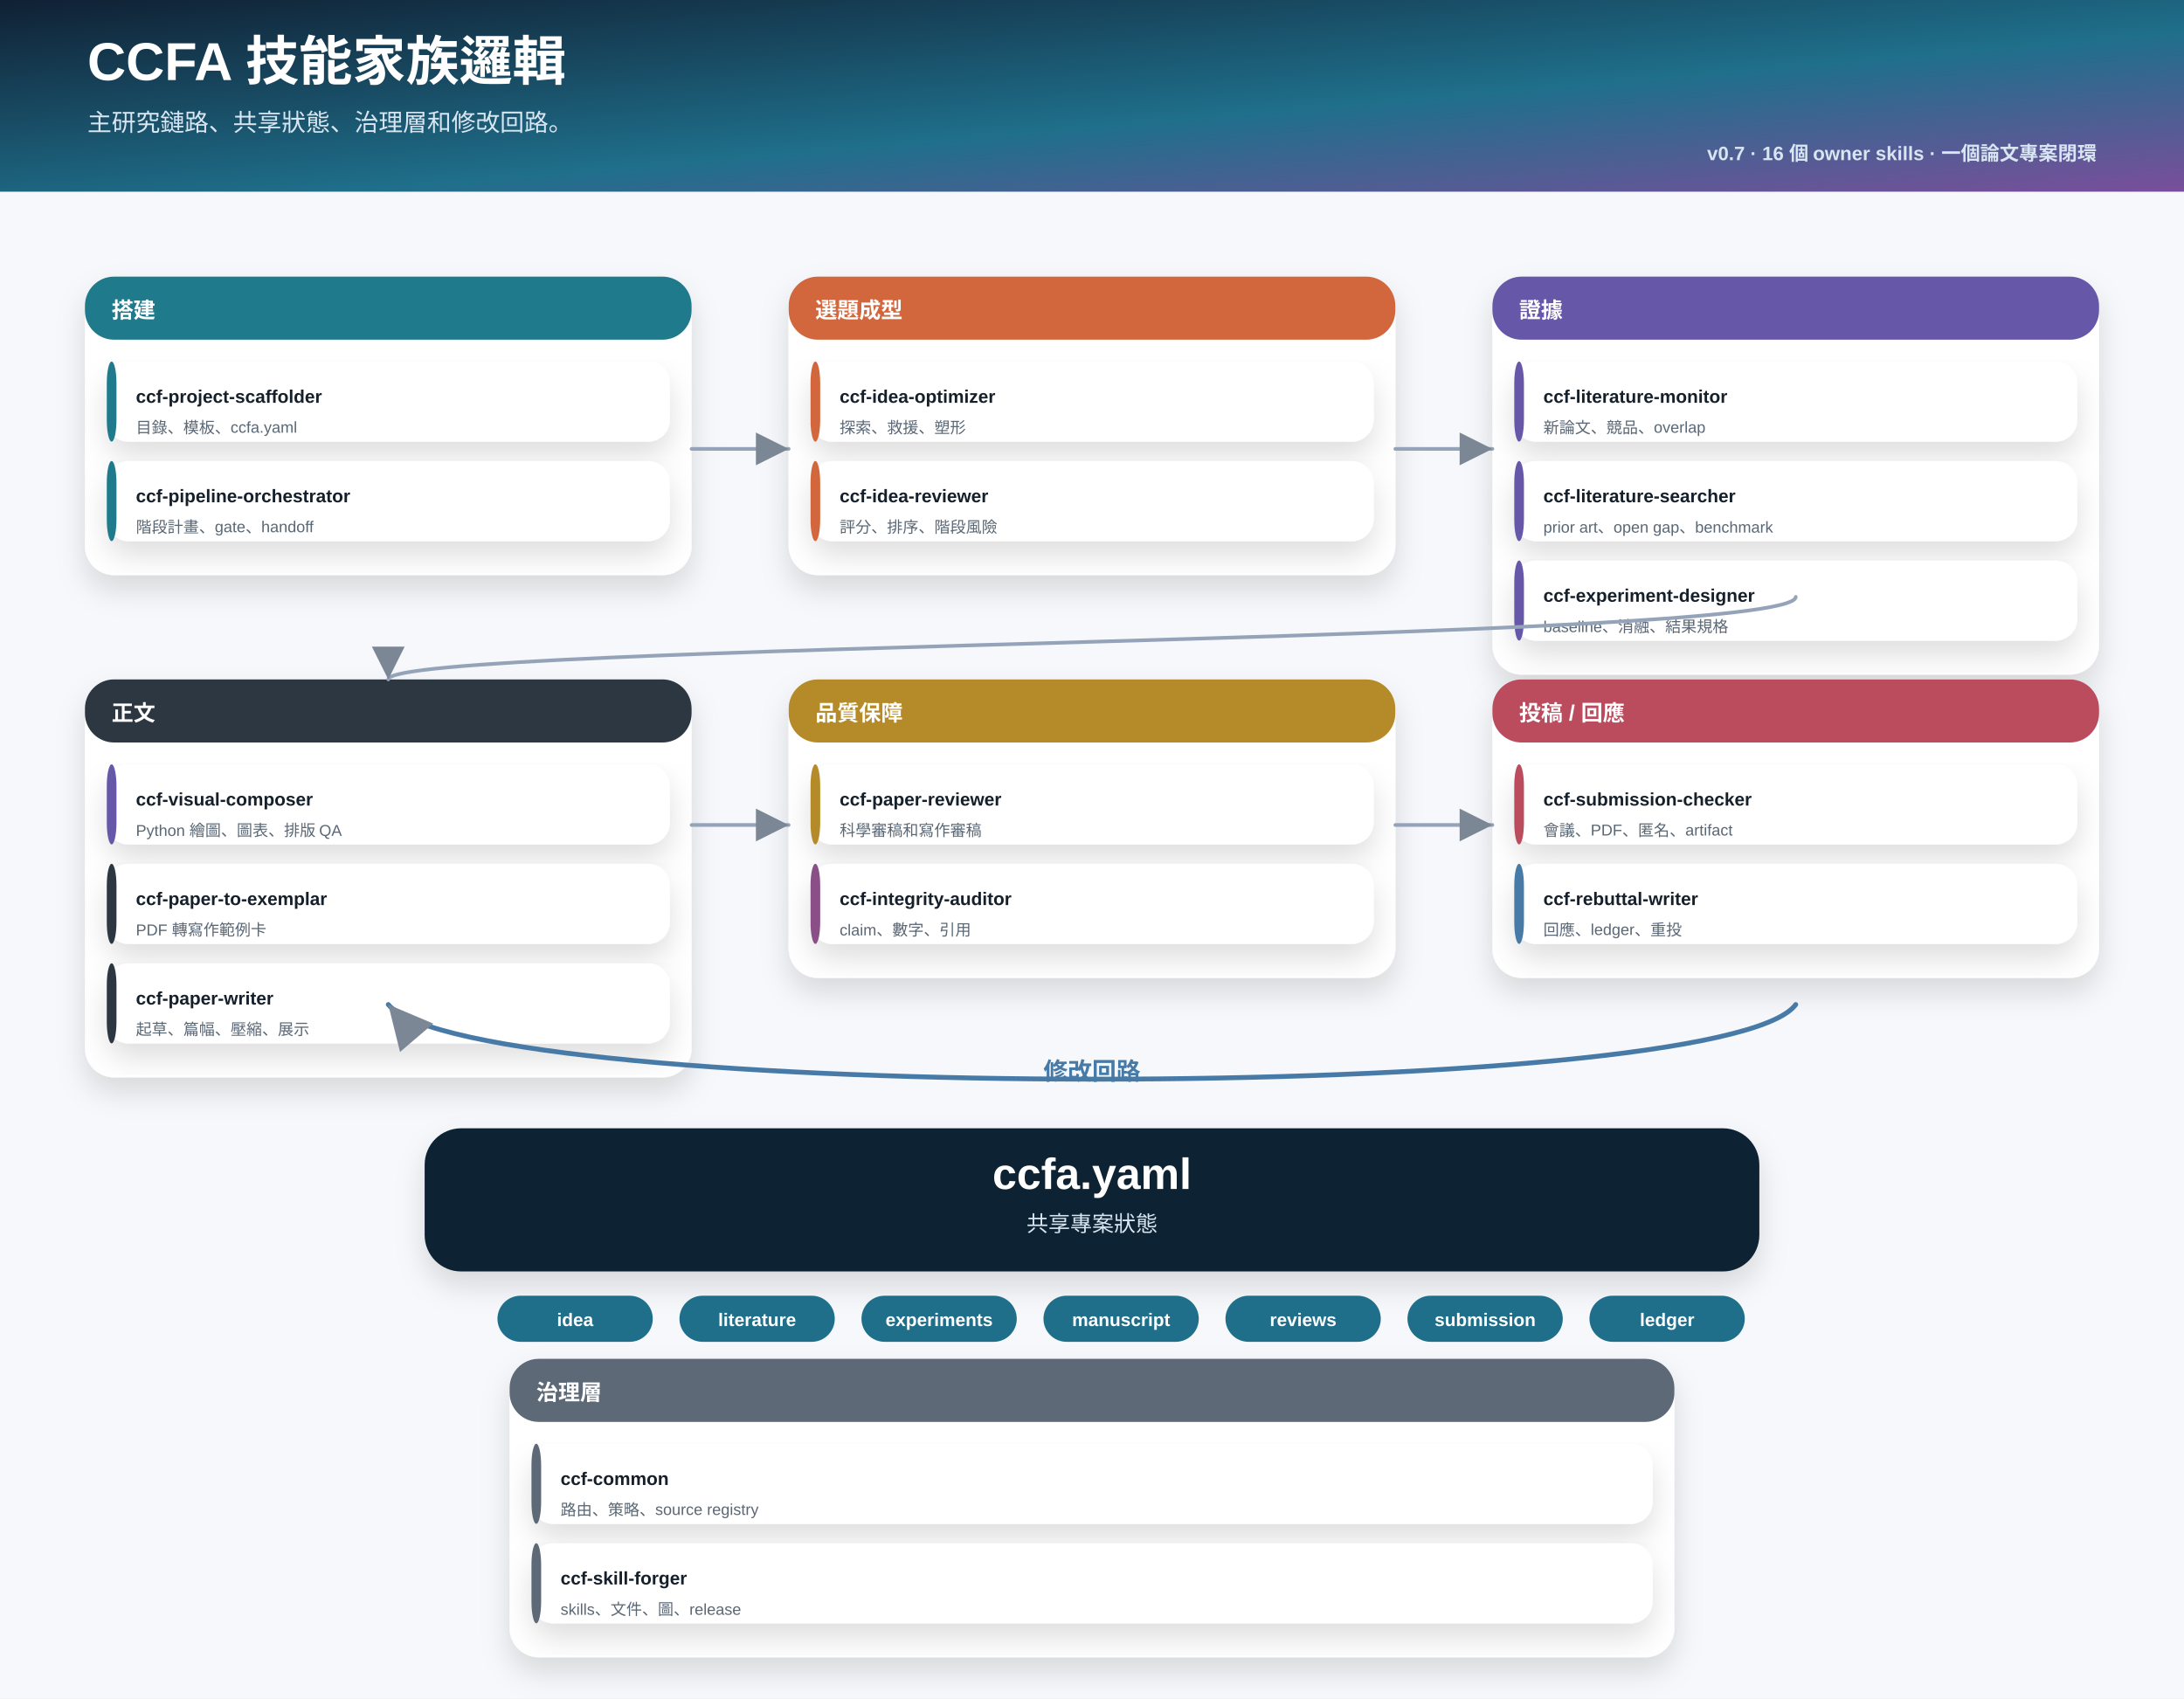
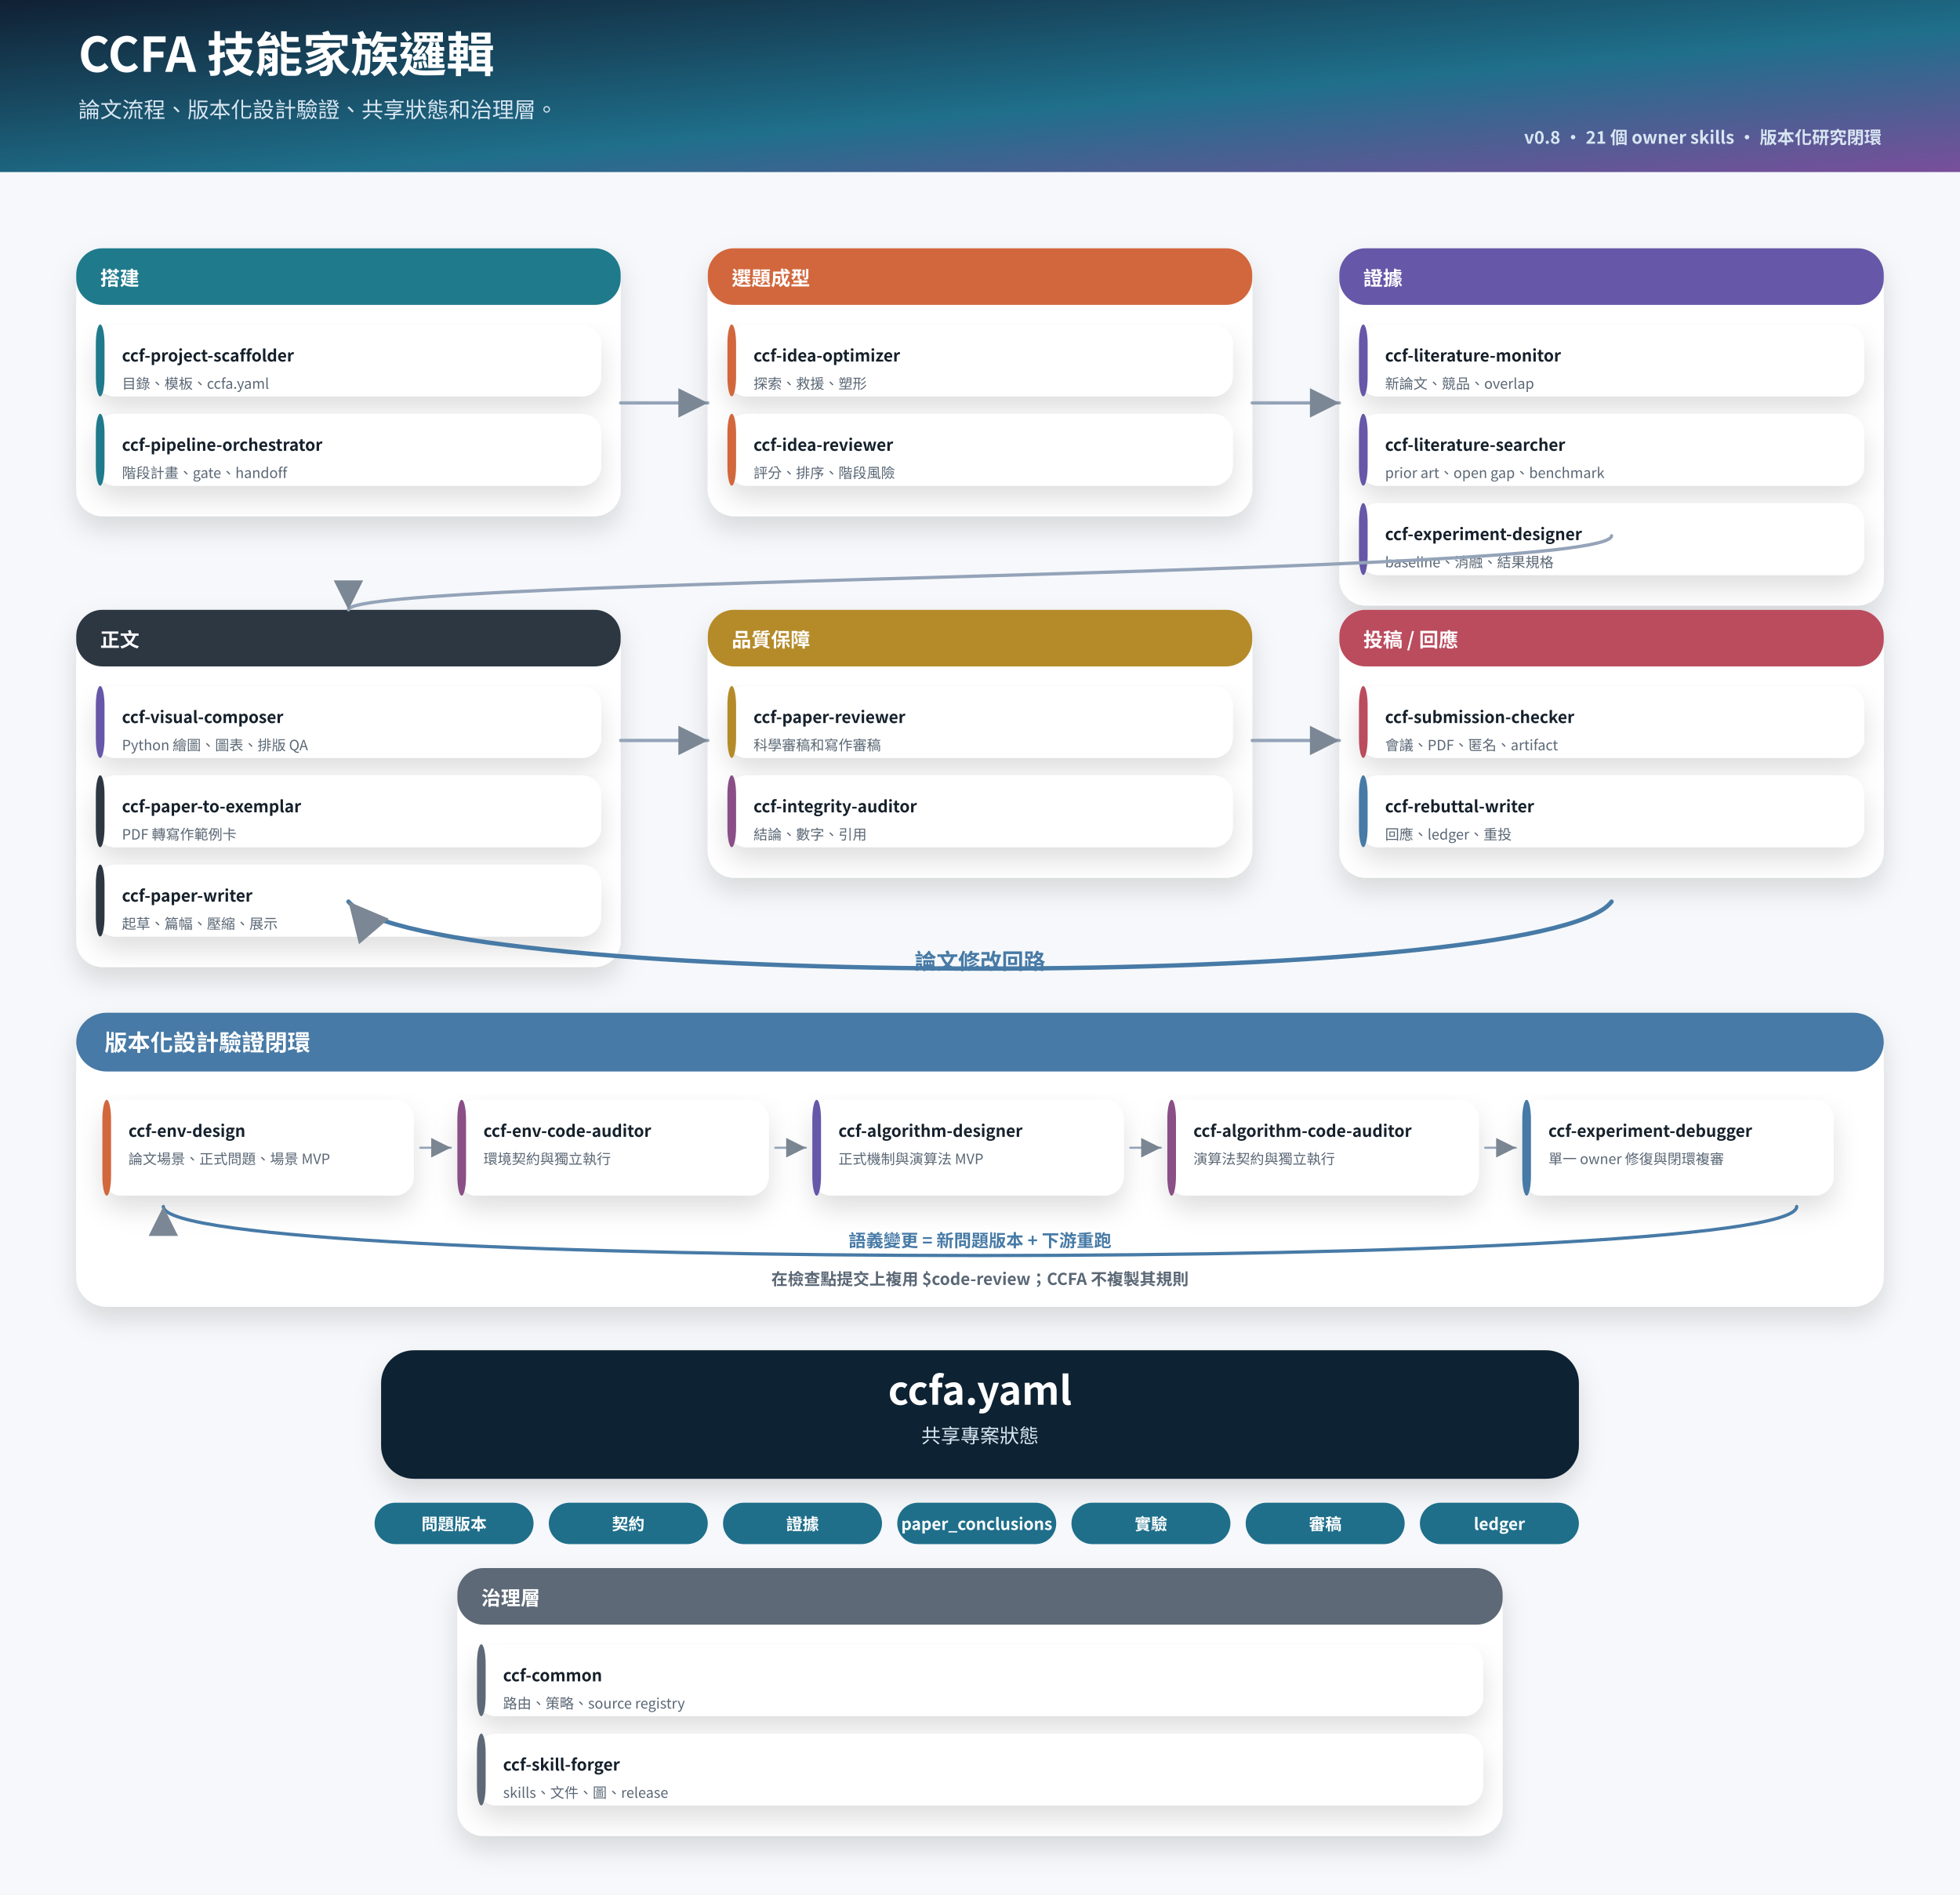
- <svg xmlns="http://www.w3.org/2000/svg" width="1800" height="1400" viewBox="0 0 1800 1400">
+ <svg xmlns="http://www.w3.org/2000/svg" width="1800" height="1740" viewBox="0 0 1800 1740">
  <defs>
    <linearGradient id="header" x1="0" y1="0" x2="1" y2="1">
      <stop offset="0" stop-color="#102033" />
      <stop offset="0.58" stop-color="#1F6F8B" />
      <stop offset="1" stop-color="#7A4E9B" />
    </linearGradient>
    <filter id="shadow" x="-20%" y="-20%" width="140%" height="160%">
      <feDropShadow dx="0" dy="12" stdDeviation="12" flood-color="#0B1826" flood-opacity="0.13" />
    </filter>
    <marker id="arrow" markerWidth="13" markerHeight="13" refX="11" refY="6.5" orient="auto">
      <path d="M2,2 L11,6.5 L2,11 Z" fill="#7B8794" />
    </marker>
  </defs>
-   <style>text{font-family:Microsoft JhengHei, Segoe UI, Arial, sans-serif;dominant-baseline:auto} .mono{font-family:Consolas,Menlo,monospace}</style>
-   <rect x="0" y="0" width="1800" height="1400" rx="0" fill="#F6F8FB" stroke="none" stroke-width="2" />
+   <style>text{font-family:'Droid Sans Fallback', 'Microsoft JhengHei', 'PingFang TC', 'Noto Sans CJK TC', 'AR PL UMing TW', 'Segoe UI', Arial, sans-serif;dominant-baseline:auto} .mono{font-family:Consolas,Menlo,monospace}</style>
+   <rect x="0" y="0" width="1800" height="1740" rx="0" fill="#F6F8FB" stroke="none" stroke-width="2" />
  <rect x="0" y="0" width="1800" height="158" rx="0" fill="url(#header)" stroke="none" stroke-width="2" />
  <text x="72" y="66" font-size="44" font-weight="850" fill="#FFFFFF" text-anchor="start">CCFA 技能家族邏輯</text>
-   <text x="72" y="108" font-size="20" font-weight="500" fill="#D8E6F2" text-anchor="start">主研究鏈路、共享狀態、治理層和修改回路。</text>
-   <text x="1728" y="132" font-size="16" font-weight="650" fill="#D8E6F2" text-anchor="end">v0.7 · 16 個 owner skills · 一個論文專案閉環</text>
+   <text x="72" y="108" font-size="20" font-weight="500" fill="#D8E6F2" text-anchor="start">論文流程、版本化設計驗證、共享狀態和治理層。</text>
+   <text x="1728" y="132" font-size="16" font-weight="650" fill="#D8E6F2" text-anchor="end">v0.8 · 21 個 owner skills · 版本化研究閉環</text>
  <rect x="70" y="228" width="500" height="246" rx="24" fill="#FFFFFF" stroke="none" stroke-width="2" filter="url(#shadow)" />
  <rect x="70" y="228" width="500" height="52" rx="24" fill="#1F7A8C" stroke="none" stroke-width="2" />
  <text x="92" y="262" font-size="18" font-weight="820" fill="#FFFFFF" text-anchor="start">搭建</text>
  <rect x="88" y="298" width="464" height="66" rx="18" fill="#FFFFFF" stroke="none" stroke-width="2" filter="url(#shadow)" />
  <rect x="88" y="298" width="8" height="66" rx="18" fill="#1F7A8C" stroke="none" stroke-width="2" />
  <text x="112" y="332" font-size="15" font-weight="820" fill="#15202B" text-anchor="start">ccf-project-scaffolder</text>
  <text x="112" y="357" font-size="13" font-weight="520" fill="#5A6775" text-anchor="start">目錄、模板、ccfa.yaml</text>
  <rect x="88" y="380" width="464" height="66" rx="18" fill="#FFFFFF" stroke="none" stroke-width="2" filter="url(#shadow)" />
  <rect x="88" y="380" width="8" height="66" rx="18" fill="#1F7A8C" stroke="none" stroke-width="2" />
  <text x="112" y="414" font-size="15" font-weight="820" fill="#15202B" text-anchor="start">ccf-pipeline-orchestrator</text>
  <text x="112" y="439" font-size="13" font-weight="520" fill="#5A6775" text-anchor="start">階段計畫、gate、handoff</text>
  <rect x="650" y="228" width="500" height="246" rx="24" fill="#FFFFFF" stroke="none" stroke-width="2" filter="url(#shadow)" />
  <rect x="650" y="228" width="500" height="52" rx="24" fill="#D2673D" stroke="none" stroke-width="2" />
  <text x="672" y="262" font-size="18" font-weight="820" fill="#FFFFFF" text-anchor="start">選題成型</text>
  <rect x="668" y="298" width="464" height="66" rx="18" fill="#FFFFFF" stroke="none" stroke-width="2" filter="url(#shadow)" />
  <rect x="668" y="298" width="8" height="66" rx="18" fill="#D2673D" stroke="none" stroke-width="2" />
  <text x="692" y="332" font-size="15" font-weight="820" fill="#15202B" text-anchor="start">ccf-idea-optimizer</text>
  <text x="692" y="357" font-size="13" font-weight="520" fill="#5A6775" text-anchor="start">探索、救援、塑形</text>
  <rect x="668" y="380" width="464" height="66" rx="18" fill="#FFFFFF" stroke="none" stroke-width="2" filter="url(#shadow)" />
  <rect x="668" y="380" width="8" height="66" rx="18" fill="#D2673D" stroke="none" stroke-width="2" />
  <text x="692" y="414" font-size="15" font-weight="820" fill="#15202B" text-anchor="start">ccf-idea-reviewer</text>
  <text x="692" y="439" font-size="13" font-weight="520" fill="#5A6775" text-anchor="start">評分、排序、階段風險</text>
  <rect x="1230" y="228" width="500" height="328" rx="24" fill="#FFFFFF" stroke="none" stroke-width="2" filter="url(#shadow)" />
  <rect x="1230" y="228" width="500" height="52" rx="24" fill="#6657A8" stroke="none" stroke-width="2" />
  <text x="1252" y="262" font-size="18" font-weight="820" fill="#FFFFFF" text-anchor="start">證據</text>
  <rect x="1248" y="298" width="464" height="66" rx="18" fill="#FFFFFF" stroke="none" stroke-width="2" filter="url(#shadow)" />
  <rect x="1248" y="298" width="8" height="66" rx="18" fill="#6657A8" stroke="none" stroke-width="2" />
  <text x="1272" y="332" font-size="15" font-weight="820" fill="#15202B" text-anchor="start">ccf-literature-monitor</text>
  <text x="1272" y="357" font-size="13" font-weight="520" fill="#5A6775" text-anchor="start">新論文、競品、overlap</text>
  <rect x="1248" y="380" width="464" height="66" rx="18" fill="#FFFFFF" stroke="none" stroke-width="2" filter="url(#shadow)" />
  <rect x="1248" y="380" width="8" height="66" rx="18" fill="#6657A8" stroke="none" stroke-width="2" />
  <text x="1272" y="414" font-size="15" font-weight="820" fill="#15202B" text-anchor="start">ccf-literature-searcher</text>
  <text x="1272" y="439" font-size="13" font-weight="520" fill="#5A6775" text-anchor="start">prior art、open gap、benchmark</text>
  <rect x="1248" y="462" width="464" height="66" rx="18" fill="#FFFFFF" stroke="none" stroke-width="2" filter="url(#shadow)" />
  <rect x="1248" y="462" width="8" height="66" rx="18" fill="#6657A8" stroke="none" stroke-width="2" />
  <text x="1272" y="496" font-size="15" font-weight="820" fill="#15202B" text-anchor="start">ccf-experiment-designer</text>
  <text x="1272" y="521" font-size="13" font-weight="520" fill="#5A6775" text-anchor="start">baseline、消融、結果規格</text>
  <rect x="70" y="560" width="500" height="328" rx="24" fill="#FFFFFF" stroke="none" stroke-width="2" filter="url(#shadow)" />
  <rect x="70" y="560" width="500" height="52" rx="24" fill="#2D3742" stroke="none" stroke-width="2" />
  <text x="92" y="594" font-size="18" font-weight="820" fill="#FFFFFF" text-anchor="start">正文</text>
  <rect x="88" y="630" width="464" height="66" rx="18" fill="#FFFFFF" stroke="none" stroke-width="2" filter="url(#shadow)" />
  <rect x="88" y="630" width="8" height="66" rx="18" fill="#6657A8" stroke="none" stroke-width="2" />
  <text x="112" y="664" font-size="15" font-weight="820" fill="#15202B" text-anchor="start">ccf-visual-composer</text>
  <text x="112" y="689" font-size="13" font-weight="520" fill="#5A6775" text-anchor="start">Python 繪圖、圖表、排版 QA</text>
  <rect x="88" y="712" width="464" height="66" rx="18" fill="#FFFFFF" stroke="none" stroke-width="2" filter="url(#shadow)" />
  <rect x="88" y="712" width="8" height="66" rx="18" fill="#2D3742" stroke="none" stroke-width="2" />
  <text x="112" y="746" font-size="15" font-weight="820" fill="#15202B" text-anchor="start">ccf-paper-to-exemplar</text>
  <text x="112" y="771" font-size="13" font-weight="520" fill="#5A6775" text-anchor="start">PDF 轉寫作範例卡</text>
  <rect x="88" y="794" width="464" height="66" rx="18" fill="#FFFFFF" stroke="none" stroke-width="2" filter="url(#shadow)" />
  <rect x="88" y="794" width="8" height="66" rx="18" fill="#2D3742" stroke="none" stroke-width="2" />
  <text x="112" y="828" font-size="15" font-weight="820" fill="#15202B" text-anchor="start">ccf-paper-writer</text>
  <text x="112" y="853" font-size="13" font-weight="520" fill="#5A6775" text-anchor="start">起草、篇幅、壓縮、展示</text>
  <rect x="650" y="560" width="500" height="246" rx="24" fill="#FFFFFF" stroke="none" stroke-width="2" filter="url(#shadow)" />
  <rect x="650" y="560" width="500" height="52" rx="24" fill="#B58B2A" stroke="none" stroke-width="2" />
  <text x="672" y="594" font-size="18" font-weight="820" fill="#FFFFFF" text-anchor="start">品質保障</text>
  <rect x="668" y="630" width="464" height="66" rx="18" fill="#FFFFFF" stroke="none" stroke-width="2" filter="url(#shadow)" />
  <rect x="668" y="630" width="8" height="66" rx="18" fill="#B58B2A" stroke="none" stroke-width="2" />
  <text x="692" y="664" font-size="15" font-weight="820" fill="#15202B" text-anchor="start">ccf-paper-reviewer</text>
  <text x="692" y="689" font-size="13" font-weight="520" fill="#5A6775" text-anchor="start">科學審稿和寫作審稿</text>
  <rect x="668" y="712" width="464" height="66" rx="18" fill="#FFFFFF" stroke="none" stroke-width="2" filter="url(#shadow)" />
  <rect x="668" y="712" width="8" height="66" rx="18" fill="#8A4F86" stroke="none" stroke-width="2" />
  <text x="692" y="746" font-size="15" font-weight="820" fill="#15202B" text-anchor="start">ccf-integrity-auditor</text>
-   <text x="692" y="771" font-size="13" font-weight="520" fill="#5A6775" text-anchor="start">claim、數字、引用</text>
+   <text x="692" y="771" font-size="13" font-weight="520" fill="#5A6775" text-anchor="start">結論、數字、引用</text>
  <rect x="1230" y="560" width="500" height="246" rx="24" fill="#FFFFFF" stroke="none" stroke-width="2" filter="url(#shadow)" />
  <rect x="1230" y="560" width="500" height="52" rx="24" fill="#BA4C5E" stroke="none" stroke-width="2" />
  <text x="1252" y="594" font-size="18" font-weight="820" fill="#FFFFFF" text-anchor="start">投稿 / 回應</text>
  <rect x="1248" y="630" width="464" height="66" rx="18" fill="#FFFFFF" stroke="none" stroke-width="2" filter="url(#shadow)" />
  <rect x="1248" y="630" width="8" height="66" rx="18" fill="#BA4C5E" stroke="none" stroke-width="2" />
  <text x="1272" y="664" font-size="15" font-weight="820" fill="#15202B" text-anchor="start">ccf-submission-checker</text>
  <text x="1272" y="689" font-size="13" font-weight="520" fill="#5A6775" text-anchor="start">會議、PDF、匿名、artifact</text>
  <rect x="1248" y="712" width="464" height="66" rx="18" fill="#FFFFFF" stroke="none" stroke-width="2" filter="url(#shadow)" />
  <rect x="1248" y="712" width="8" height="66" rx="18" fill="#477AA6" stroke="none" stroke-width="2" />
  <text x="1272" y="746" font-size="15" font-weight="820" fill="#15202B" text-anchor="start">ccf-rebuttal-writer</text>
  <text x="1272" y="771" font-size="13" font-weight="520" fill="#5A6775" text-anchor="start">回應、ledger、重投</text>
  <line x1="570" y1="370" x2="650" y2="370" stroke="#94A3B8" stroke-width="3" stroke-linecap="round" marker-end="url(#arrow)" />
  <line x1="1150" y1="370" x2="1230" y2="370" stroke="#94A3B8" stroke-width="3" stroke-linecap="round" marker-end="url(#arrow)" />
  <path d="M1480 492 C1480 530 320 530 320 560" fill="none" stroke="#94A3B8" stroke-width="3" stroke-linecap="round" stroke-linejoin="round" marker-end="url(#arrow)" />
  <line x1="570" y1="680" x2="650" y2="680" stroke="#94A3B8" stroke-width="3" stroke-linecap="round" marker-end="url(#arrow)" />
  <line x1="1150" y1="680" x2="1230" y2="680" stroke="#94A3B8" stroke-width="3" stroke-linecap="round" marker-end="url(#arrow)" />
  <path d="M1480 828 C1420 910 390 910 320 828" fill="none" stroke="#477AA6" stroke-width="4" stroke-linecap="round" stroke-linejoin="round" marker-end="url(#arrow)" />
-   <text x="900" y="890" font-size="20" font-weight="820" fill="#477AA6" text-anchor="middle">修改回路</text>
-   <rect x="350" y="930" width="1100" height="118" rx="30" fill="#102033" stroke="none" stroke-width="2" filter="url(#shadow)" />
-   <text x="900" y="980" font-size="36" font-weight="850" fill="#FFFFFF" text-anchor="middle">ccfa.yaml</text>
-   <text x="900" y="1015" font-size="18" font-weight="500" fill="#D8E6F2" text-anchor="middle">共享專案狀態</text>
-   <rect x="410" y="1068" width="128" height="38" rx="19" fill="#1F6F8B" stroke="none" stroke-width="2" />
-   <text x="474" y="1093" font-size="15" font-weight="760" fill="#FFFFFF" text-anchor="middle">idea</text>
-   <rect x="560" y="1068" width="128" height="38" rx="19" fill="#1F6F8B" stroke="none" stroke-width="2" />
-   <text x="624" y="1093" font-size="15" font-weight="760" fill="#FFFFFF" text-anchor="middle">literature</text>
-   <rect x="710" y="1068" width="128" height="38" rx="19" fill="#1F6F8B" stroke="none" stroke-width="2" />
-   <text x="774" y="1093" font-size="15" font-weight="760" fill="#FFFFFF" text-anchor="middle">experiments</text>
-   <rect x="860" y="1068" width="128" height="38" rx="19" fill="#1F6F8B" stroke="none" stroke-width="2" />
-   <text x="924" y="1093" font-size="15" font-weight="760" fill="#FFFFFF" text-anchor="middle">manuscript</text>
-   <rect x="1010" y="1068" width="128" height="38" rx="19" fill="#1F6F8B" stroke="none" stroke-width="2" />
-   <text x="1074" y="1093" font-size="15" font-weight="760" fill="#FFFFFF" text-anchor="middle">reviews</text>
-   <rect x="1160" y="1068" width="128" height="38" rx="19" fill="#1F6F8B" stroke="none" stroke-width="2" />
-   <text x="1224" y="1093" font-size="15" font-weight="760" fill="#FFFFFF" text-anchor="middle">submission</text>
-   <rect x="1310" y="1068" width="128" height="38" rx="19" fill="#1F6F8B" stroke="none" stroke-width="2" />
-   <text x="1374" y="1093" font-size="15" font-weight="760" fill="#FFFFFF" text-anchor="middle">ledger</text>
-   <rect x="420" y="1120" width="960" height="246" rx="24" fill="#FFFFFF" stroke="none" stroke-width="2" filter="url(#shadow)" />
-   <rect x="420" y="1120" width="960" height="52" rx="24" fill="#5D6977" stroke="none" stroke-width="2" />
-   <text x="442" y="1154" font-size="18" font-weight="820" fill="#FFFFFF" text-anchor="start">治理層</text>
-   <rect x="438" y="1190" width="924" height="66" rx="18" fill="#FFFFFF" stroke="none" stroke-width="2" filter="url(#shadow)" />
-   <rect x="438" y="1190" width="8" height="66" rx="18" fill="#5D6977" stroke="none" stroke-width="2" />
-   <text x="462" y="1224" font-size="15" font-weight="820" fill="#15202B" text-anchor="start">ccf-common</text>
-   <text x="462" y="1249" font-size="13" font-weight="520" fill="#5A6775" text-anchor="start">路由、策略、source registry</text>
-   <rect x="438" y="1272" width="924" height="66" rx="18" fill="#FFFFFF" stroke="none" stroke-width="2" filter="url(#shadow)" />
-   <rect x="438" y="1272" width="8" height="66" rx="18" fill="#5D6977" stroke="none" stroke-width="2" />
-   <text x="462" y="1306" font-size="15" font-weight="820" fill="#15202B" text-anchor="start">ccf-skill-forger</text>
-   <text x="462" y="1331" font-size="13" font-weight="520" fill="#5A6775" text-anchor="start">skills、文件、圖、release</text>
+   <text x="900" y="890" font-size="20" font-weight="820" fill="#477AA6" text-anchor="middle">論文修改回路</text>
+   <rect x="70" y="930" width="1660" height="270" rx="28" fill="#FFFFFF" stroke="none" stroke-width="2" filter="url(#shadow)" />
+   <rect x="70" y="930" width="1660" height="54" rx="28" fill="#477AA6" stroke="none" stroke-width="2" />
+   <text x="96" y="965" font-size="21" font-weight="840" fill="#FFFFFF" text-anchor="start">版本化設計驗證閉環</text>
+   <rect x="94" y="1010" width="286" height="88" rx="18" fill="#FFFFFF" stroke="none" stroke-width="2" filter="url(#shadow)" />
+   <rect x="94" y="1010" width="8" height="88" rx="18" fill="#D2673D" stroke="none" stroke-width="2" />
+   <text x="118" y="1044" font-size="15" font-weight="820" fill="#15202B" text-anchor="start">ccf-env-design</text>
+   <text x="118" y="1069" font-size="13" font-weight="520" fill="#5A6775" text-anchor="start">論文場景、正式問題、場景 MVP</text>
+   <line x1="386" y1="1054" x2="414" y2="1054" stroke="#94A3B8" stroke-width="2" stroke-linecap="round" marker-end="url(#arrow)" />
+   <rect x="420" y="1010" width="286" height="88" rx="18" fill="#FFFFFF" stroke="none" stroke-width="2" filter="url(#shadow)" />
+   <rect x="420" y="1010" width="8" height="88" rx="18" fill="#8A4F86" stroke="none" stroke-width="2" />
+   <text x="444" y="1044" font-size="15" font-weight="820" fill="#15202B" text-anchor="start">ccf-env-code-auditor</text>
+   <text x="444" y="1069" font-size="13" font-weight="520" fill="#5A6775" text-anchor="start">環境契約與獨立執行</text>
+   <line x1="712" y1="1054" x2="740" y2="1054" stroke="#94A3B8" stroke-width="2" stroke-linecap="round" marker-end="url(#arrow)" />
+   <rect x="746" y="1010" width="286" height="88" rx="18" fill="#FFFFFF" stroke="none" stroke-width="2" filter="url(#shadow)" />
+   <rect x="746" y="1010" width="8" height="88" rx="18" fill="#6657A8" stroke="none" stroke-width="2" />
+   <text x="770" y="1044" font-size="15" font-weight="820" fill="#15202B" text-anchor="start">ccf-algorithm-designer</text>
+   <text x="770" y="1069" font-size="13" font-weight="520" fill="#5A6775" text-anchor="start">正式機制與演算法 MVP</text>
+   <line x1="1038" y1="1054" x2="1066" y2="1054" stroke="#94A3B8" stroke-width="2" stroke-linecap="round" marker-end="url(#arrow)" />
+   <rect x="1072" y="1010" width="286" height="88" rx="18" fill="#FFFFFF" stroke="none" stroke-width="2" filter="url(#shadow)" />
+   <rect x="1072" y="1010" width="8" height="88" rx="18" fill="#8A4F86" stroke="none" stroke-width="2" />
+   <text x="1096" y="1044" font-size="15" font-weight="820" fill="#15202B" text-anchor="start">ccf-algorithm-code-auditor</text>
+   <text x="1096" y="1069" font-size="13" font-weight="520" fill="#5A6775" text-anchor="start">演算法契約與獨立執行</text>
+   <line x1="1364" y1="1054" x2="1392" y2="1054" stroke="#94A3B8" stroke-width="2" stroke-linecap="round" marker-end="url(#arrow)" />
+   <rect x="1398" y="1010" width="286" height="88" rx="18" fill="#FFFFFF" stroke="none" stroke-width="2" filter="url(#shadow)" />
+   <rect x="1398" y="1010" width="8" height="88" rx="18" fill="#477AA6" stroke="none" stroke-width="2" />
+   <text x="1422" y="1044" font-size="15" font-weight="820" fill="#15202B" text-anchor="start">ccf-experiment-debugger</text>
+   <text x="1422" y="1069" font-size="13" font-weight="520" fill="#5A6775" text-anchor="start">單一 owner 修復與閉環複審</text>
+   <path d="M1650 1108 C1650 1168 150 1168 150 1108" fill="none" stroke="#477AA6" stroke-width="3" stroke-linecap="round" stroke-linejoin="round" marker-end="url(#arrow)" />
+   <text x="900" y="1145" font-size="16" font-weight="760" fill="#477AA6" text-anchor="middle">語義變更 = 新問題版本 + 下游重跑</text>
+   <text x="900" y="1180" font-size="15" font-weight="650" fill="#5A6775" text-anchor="middle">在檢查點提交上複用 $code-review；CCFA 不複製其規則</text>
+   <rect x="350" y="1240" width="1100" height="118" rx="30" fill="#102033" stroke="none" stroke-width="2" filter="url(#shadow)" />
+   <text x="900" y="1290" font-size="36" font-weight="850" fill="#FFFFFF" text-anchor="middle">ccfa.yaml</text>
+   <text x="900" y="1325" font-size="18" font-weight="500" fill="#D8E6F2" text-anchor="middle">共享專案狀態</text>
+   <rect x="344" y="1380" width="146" height="38" rx="19" fill="#1F6F8B" stroke="none" stroke-width="2" />
+   <text x="417" y="1405" font-size="15" font-weight="760" fill="#FFFFFF" text-anchor="middle">問題版本</text>
+   <rect x="504" y="1380" width="146" height="38" rx="19" fill="#1F6F8B" stroke="none" stroke-width="2" />
+   <text x="577" y="1405" font-size="15" font-weight="760" fill="#FFFFFF" text-anchor="middle">契約</text>
+   <rect x="664" y="1380" width="146" height="38" rx="19" fill="#1F6F8B" stroke="none" stroke-width="2" />
+   <text x="737" y="1405" font-size="15" font-weight="760" fill="#FFFFFF" text-anchor="middle">證據</text>
+   <rect x="824" y="1380" width="146" height="38" rx="19" fill="#1F6F8B" stroke="none" stroke-width="2" />
+   <text x="897" y="1405" font-size="15" font-weight="760" fill="#FFFFFF" text-anchor="middle">paper_conclusions</text>
+   <rect x="984" y="1380" width="146" height="38" rx="19" fill="#1F6F8B" stroke="none" stroke-width="2" />
+   <text x="1057" y="1405" font-size="15" font-weight="760" fill="#FFFFFF" text-anchor="middle">實驗</text>
+   <rect x="1144" y="1380" width="146" height="38" rx="19" fill="#1F6F8B" stroke="none" stroke-width="2" />
+   <text x="1217" y="1405" font-size="15" font-weight="760" fill="#FFFFFF" text-anchor="middle">審稿</text>
+   <rect x="1304" y="1380" width="146" height="38" rx="19" fill="#1F6F8B" stroke="none" stroke-width="2" />
+   <text x="1377" y="1405" font-size="15" font-weight="760" fill="#FFFFFF" text-anchor="middle">ledger</text>
+   <rect x="420" y="1440" width="960" height="246" rx="24" fill="#FFFFFF" stroke="none" stroke-width="2" filter="url(#shadow)" />
+   <rect x="420" y="1440" width="960" height="52" rx="24" fill="#5D6977" stroke="none" stroke-width="2" />
+   <text x="442" y="1474" font-size="18" font-weight="820" fill="#FFFFFF" text-anchor="start">治理層</text>
+   <rect x="438" y="1510" width="924" height="66" rx="18" fill="#FFFFFF" stroke="none" stroke-width="2" filter="url(#shadow)" />
+   <rect x="438" y="1510" width="8" height="66" rx="18" fill="#5D6977" stroke="none" stroke-width="2" />
+   <text x="462" y="1544" font-size="15" font-weight="820" fill="#15202B" text-anchor="start">ccf-common</text>
+   <text x="462" y="1569" font-size="13" font-weight="520" fill="#5A6775" text-anchor="start">路由、策略、source registry</text>
+   <rect x="438" y="1592" width="924" height="66" rx="18" fill="#FFFFFF" stroke="none" stroke-width="2" filter="url(#shadow)" />
+   <rect x="438" y="1592" width="8" height="66" rx="18" fill="#5D6977" stroke="none" stroke-width="2" />
+   <text x="462" y="1626" font-size="15" font-weight="820" fill="#15202B" text-anchor="start">ccf-skill-forger</text>
+   <text x="462" y="1651" font-size="13" font-weight="520" fill="#5A6775" text-anchor="start">skills、文件、圖、release</text>
</svg>
